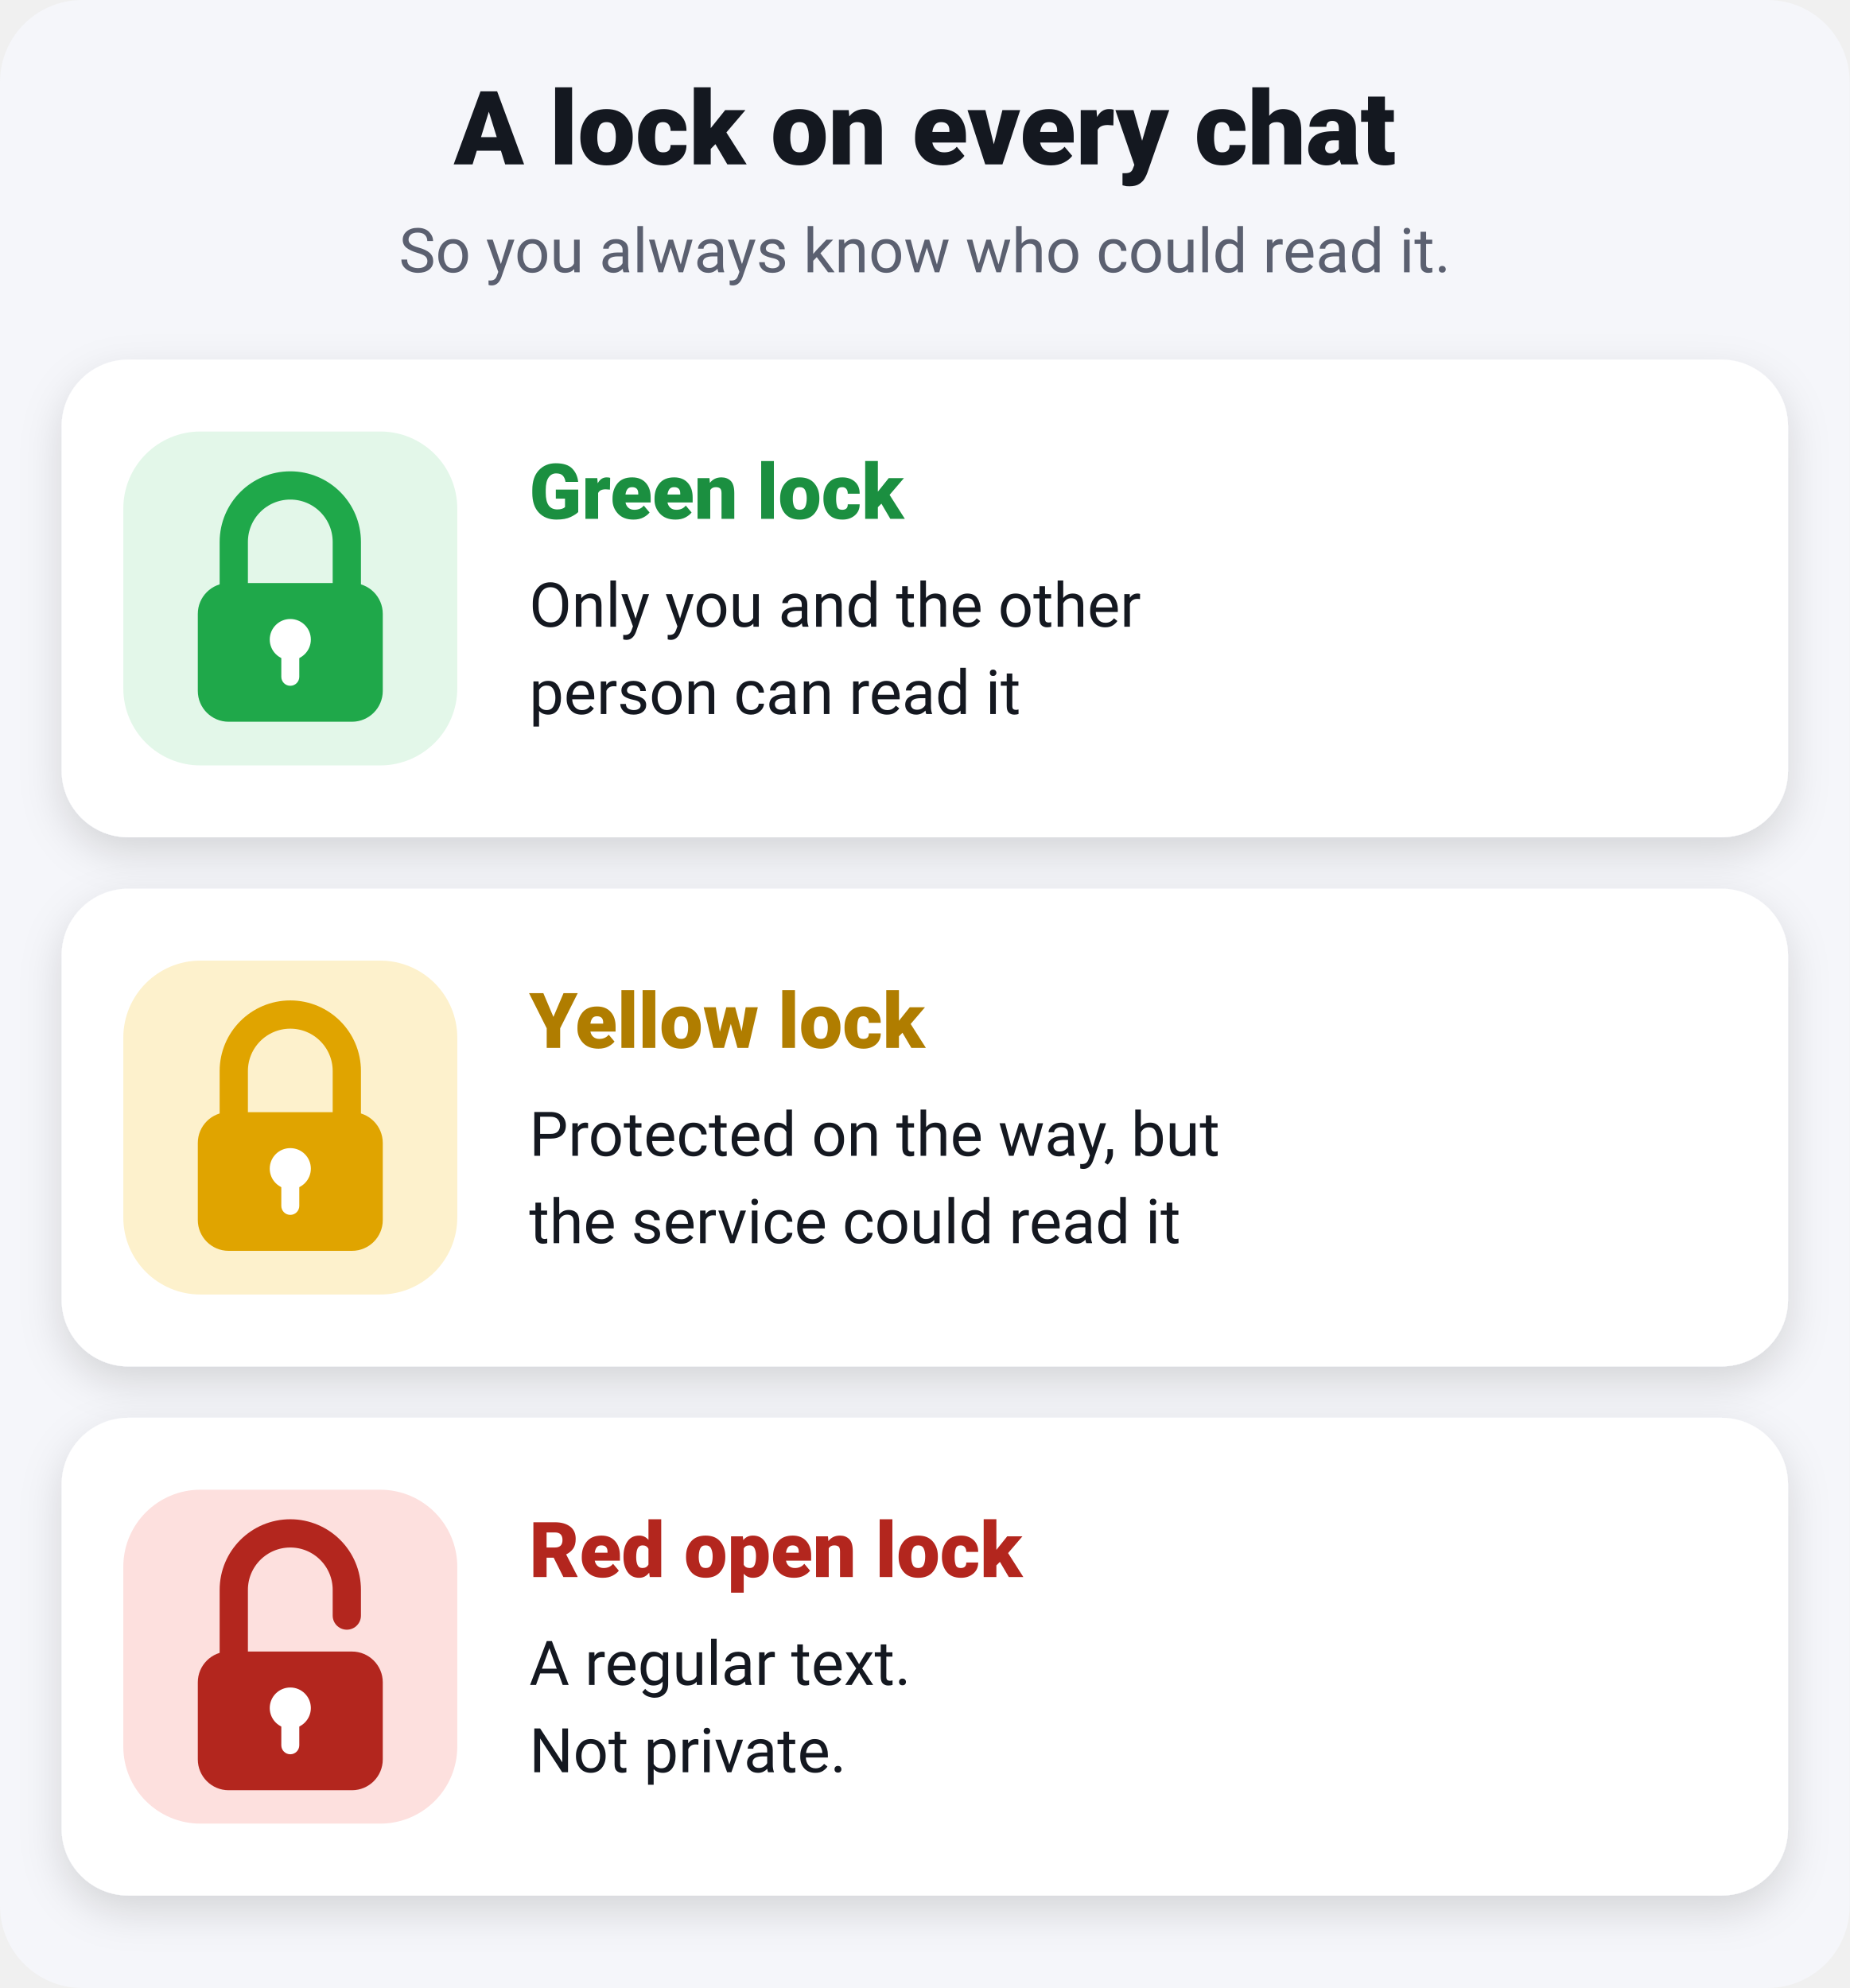
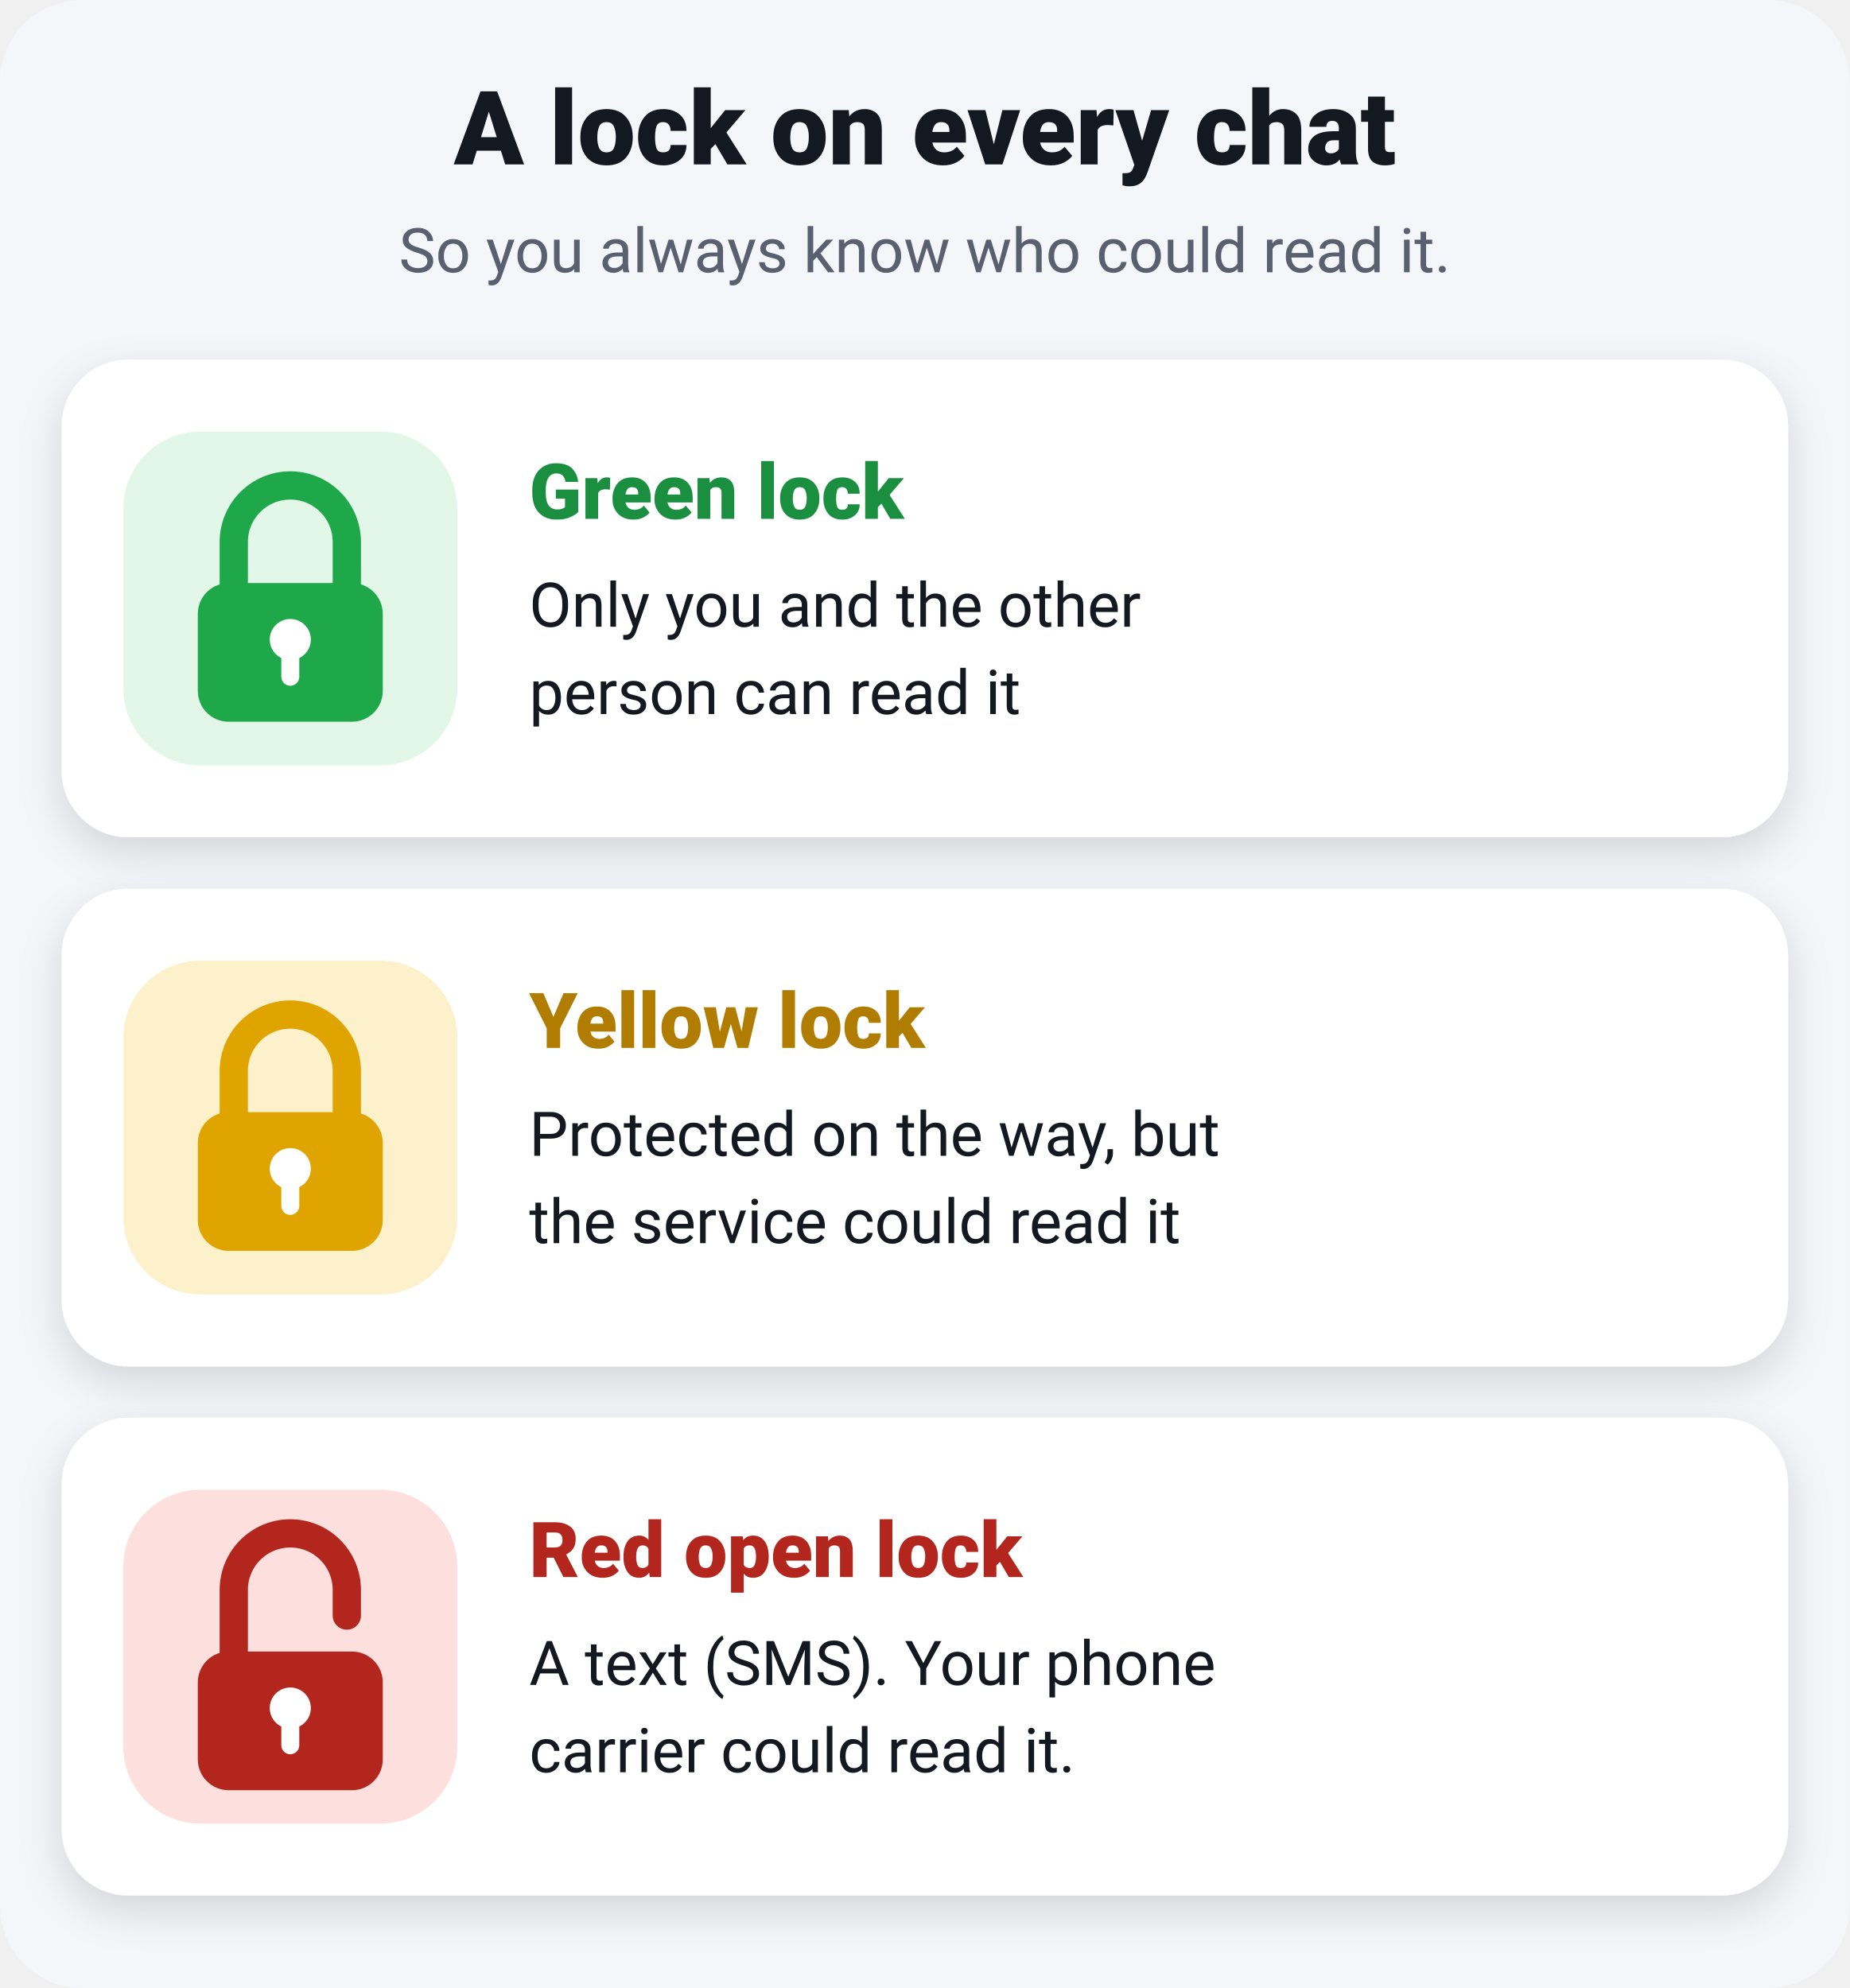
- <svg xmlns="http://www.w3.org/2000/svg" width="720" height="774" viewBox="0 0 720 774" role="img" aria-label="A lock on every chat, so you always know who could read it. A green closed lock means only you and the other person can read it. A yellow closed lock means it is protected on the way, but the service could read it. A red open lock means a regular text that is not private.">
+ <svg xmlns="http://www.w3.org/2000/svg" width="720" height="774" viewBox="0 0 720 774" role="img" aria-label="A lock on every chat, so you always know who could read it. A green closed lock means only you and the other person can read it. A yellow closed lock means it is protected on the way, but the service could read it. A red open lock means a text (SMS), which your phone carrier could read.">
  <defs>
    <filter id="shadow" x="-30%" y="-30%" width="160%" height="160%">
      <feDropShadow dx="0" dy="6" stdDeviation="8" flood-color="#000" flood-opacity=".14" />
    </filter>
    <style>
      text { font-family: -apple-system, 'Segoe UI', Roboto, Helvetica, Arial, sans-serif; }
      .lk { transform-box: fill-box; transform-origin: center; }
      .k1 { animation: k1 9s ease-out infinite; }
      @keyframes k1 { 0%, 5% { opacity: 0; transform: scale(.4); } 8% { opacity: 1; transform: scale(1.15); } 10%, 96% { opacity: 1; transform: scale(1); } 100% { opacity: 0; transform: scale(1); } }
      .k2 { animation: k2 9s ease-out infinite; }
      @keyframes k2 { 0%, 15% { opacity: 0; transform: scale(.4); } 18% { opacity: 1; transform: scale(1.15); } 20%, 96% { opacity: 1; transform: scale(1); } 100% { opacity: 0; transform: scale(1); } }
      .k3 { animation: k3 9s ease-out infinite; }
      @keyframes k3 { 0%, 25% { opacity: 0; transform: scale(.4); } 28% { opacity: 1; transform: scale(1.15); } 30%, 96% { opacity: 1; transform: scale(1); } 100% { opacity: 0; transform: scale(1); } }
      @media (prefers-reduced-motion: reduce) { * { animation: none !important; }  }

    </style>
  </defs>
  <rect width="720" height="774" rx="32" fill="#f5f6fa" />
  <text x="360" y="64" fill="#141820" font-size="40" font-weight="800" text-anchor="middle">A lock on every chat</text>
  <text x="360" y="106" fill="#5b6070" font-size="24" text-anchor="middle">So you always know who could read it.</text>
  <rect x="24" y="140" width="672" height="186" rx="26" fill="#fff" filter="url(#shadow)" />
  <g class="lk k1">
    <rect x="48" y="168" width="130" height="130" rx="30" fill="#e3f7e9" />
    <g transform="translate(113 229)">
      <path d="M-22 0v-18a22 22 0 0 1 44 0v18" fill="none" stroke="#1fa84a" stroke-width="11" stroke-linecap="round" />
      <rect x="-36" y="-2" width="72" height="54" rx="12" fill="#1fa84a" />
      <circle cx="0" cy="20" r="8" fill="#fff" />
      <rect x="-3.5" y="22" width="7" height="16" rx="3.5" fill="#fff" />
    </g>
  </g>
  <text x="206" y="202" fill="#1b8f40" font-size="30" font-weight="800">Green lock</text>
  <text x="206" y="244" fill="#141820" font-size="24">Only you and the other</text>
  <text x="206" y="278" fill="#141820" font-size="24">person can read it</text>
  <rect x="24" y="346" width="672" height="186" rx="26" fill="#fff" filter="url(#shadow)" />
  <g class="lk k2">
    <rect x="48" y="374" width="130" height="130" rx="30" fill="#fdf1cc" />
    <g transform="translate(113 435)">
      <path d="M-22 0v-18a22 22 0 0 1 44 0v18" fill="none" stroke="#e0a400" stroke-width="11" stroke-linecap="round" />
      <rect x="-36" y="-2" width="72" height="54" rx="12" fill="#e0a400" />
      <circle cx="0" cy="20" r="8" fill="#fff" />
      <rect x="-3.5" y="22" width="7" height="16" rx="3.5" fill="#fff" />
    </g>
  </g>
  <text x="206" y="408" fill="#b07d00" font-size="30" font-weight="800">Yellow lock</text>
  <text x="206" y="450" fill="#141820" font-size="24">Protected on the way, but</text>
  <text x="206" y="484" fill="#141820" font-size="24">the service could read it</text>
  <rect x="24" y="552" width="672" height="186" rx="26" fill="#fff" filter="url(#shadow)" />
  <g class="lk k3">
    <rect x="48" y="580" width="130" height="130" rx="30" fill="#fde0de" />
    <g transform="translate(113 645)">
      <path d="M-22 0v-26a22 22 0 0 1 44 0v10" fill="none" stroke="#b3261e" stroke-width="11" stroke-linecap="round" />
      <rect x="-36" y="-2" width="72" height="54" rx="12" fill="#b3261e" />
      <circle cx="0" cy="20" r="8" fill="#fff" />
      <rect x="-3.5" y="22" width="7" height="16" rx="3.5" fill="#fff" />
    </g>
  </g>
  <text x="206" y="614" fill="#b3261e" font-size="30" font-weight="800">Red open lock</text>
-   <text x="206" y="656" fill="#141820" font-size="24">A regular text.</text>
-   <text x="206" y="690" fill="#141820" font-size="24">Not private.</text>
+   <text x="206" y="656" fill="#141820" font-size="24">A text (SMS). Your phone</text>
+   <text x="206" y="690" fill="#141820" font-size="24">carrier could read it.</text>
</svg>
